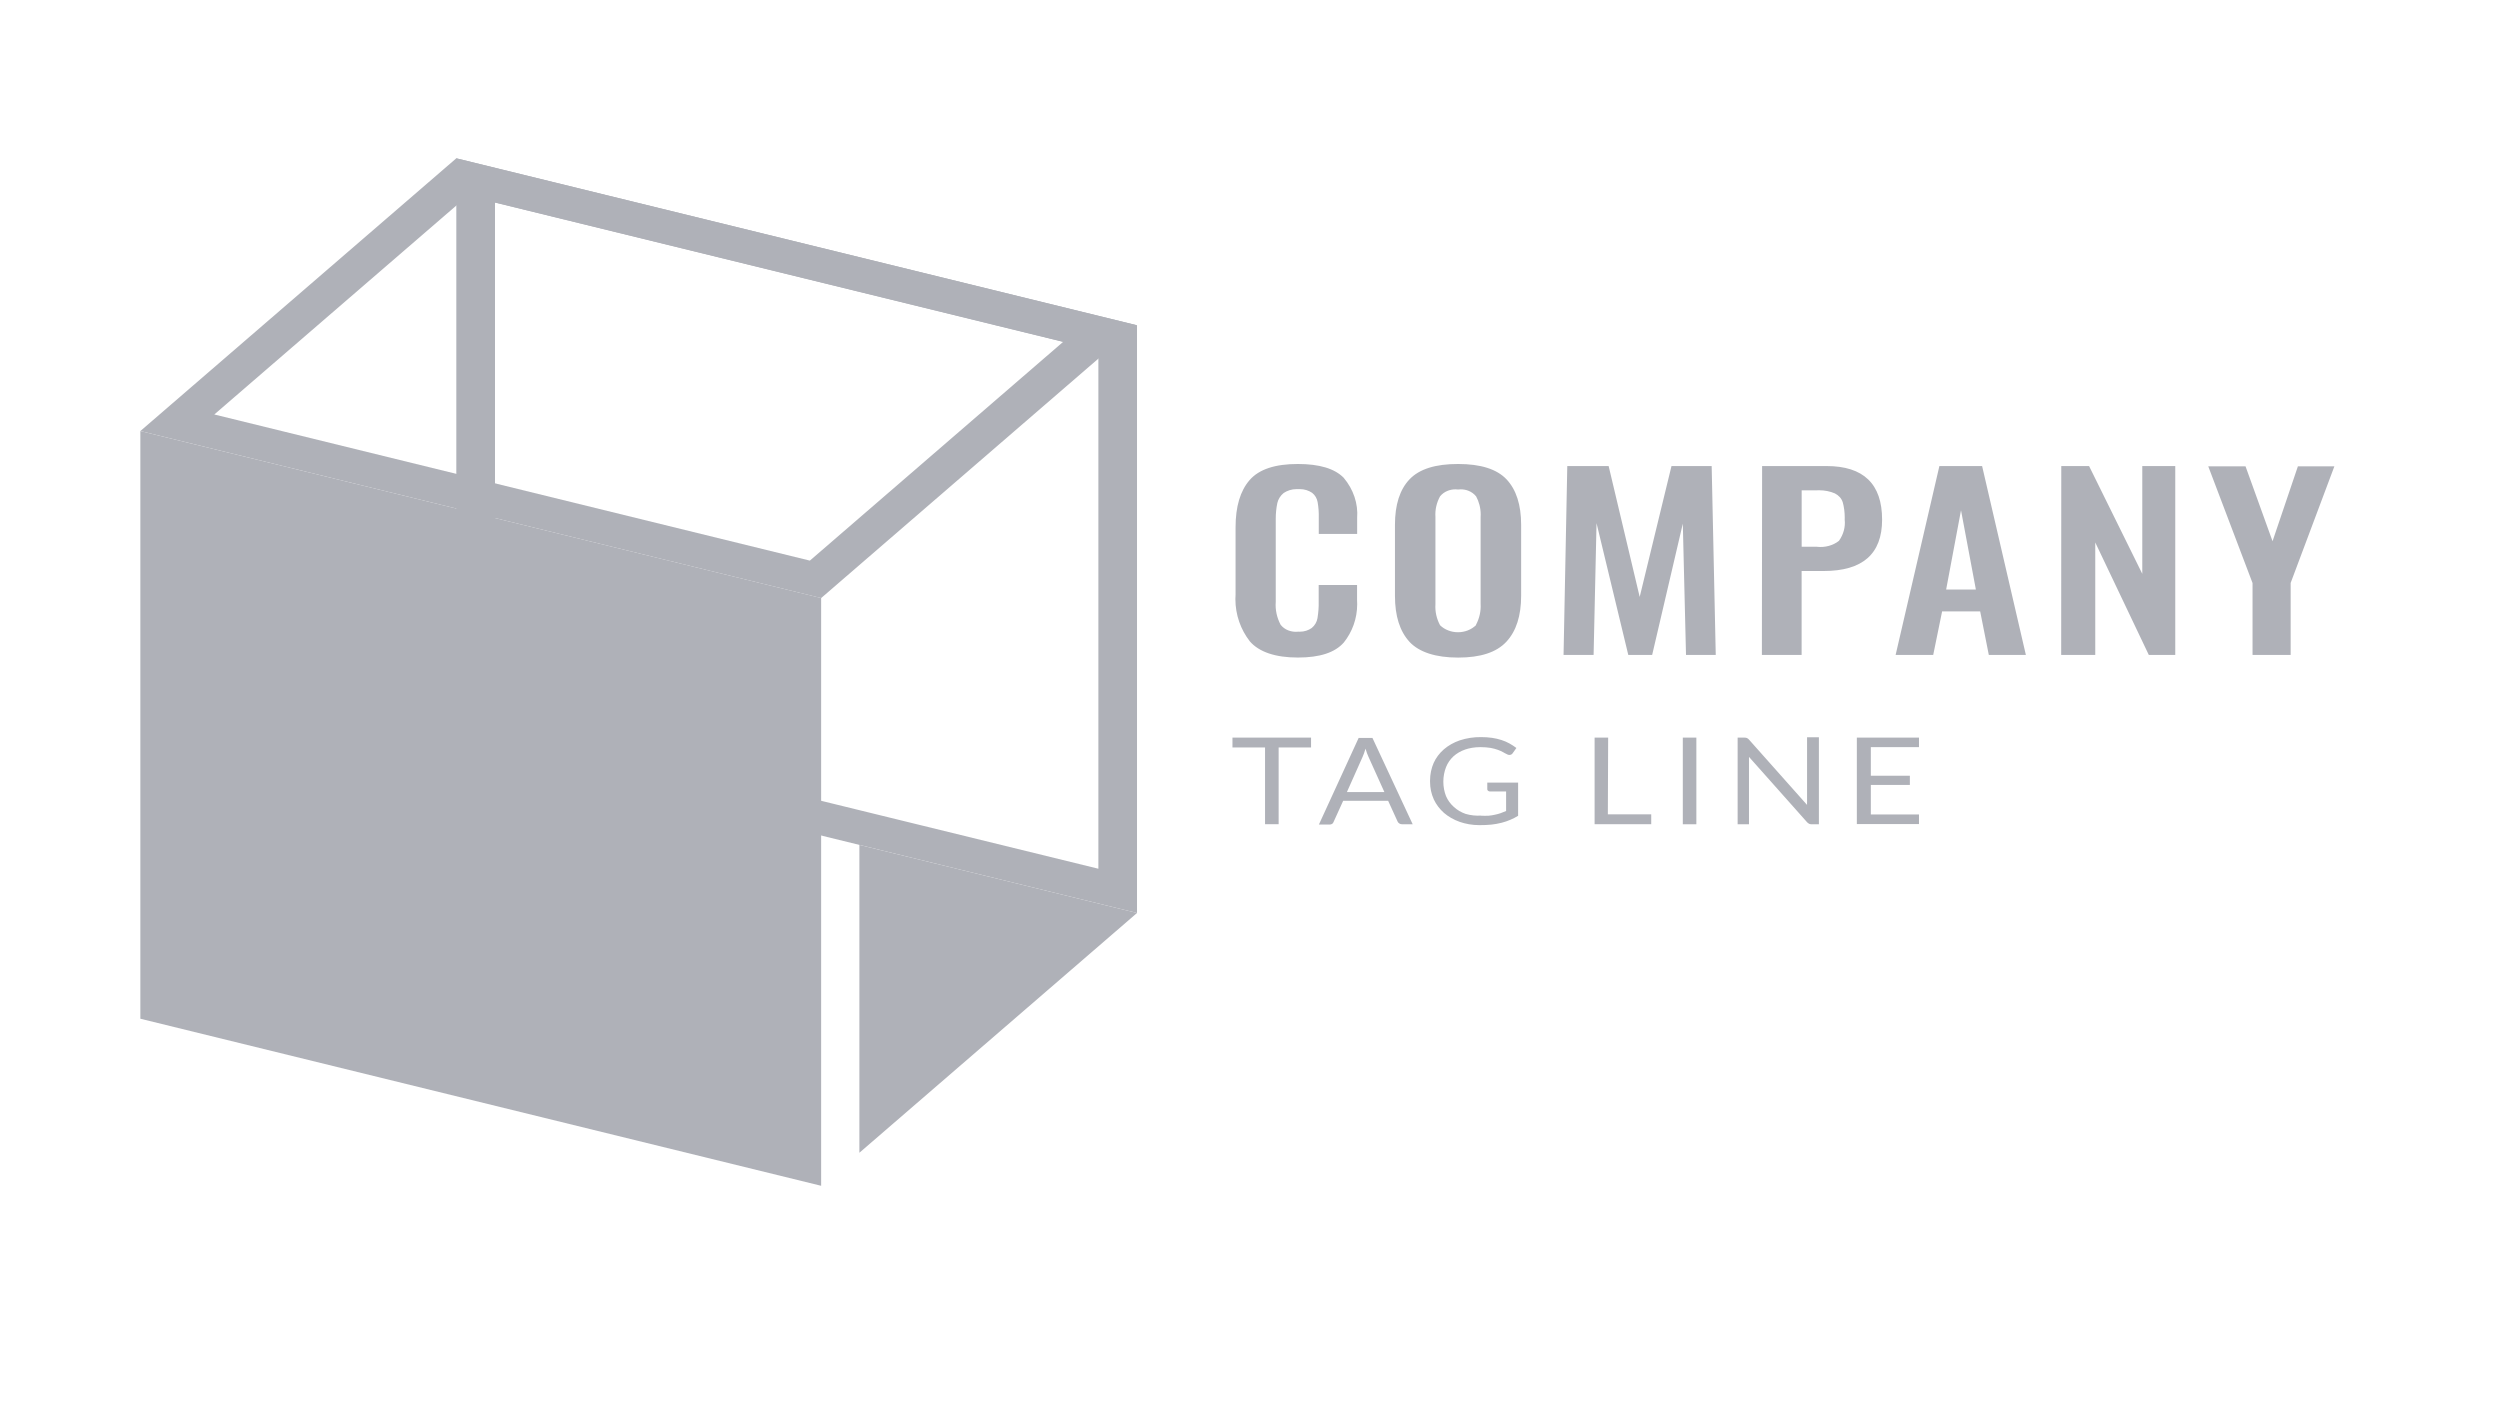
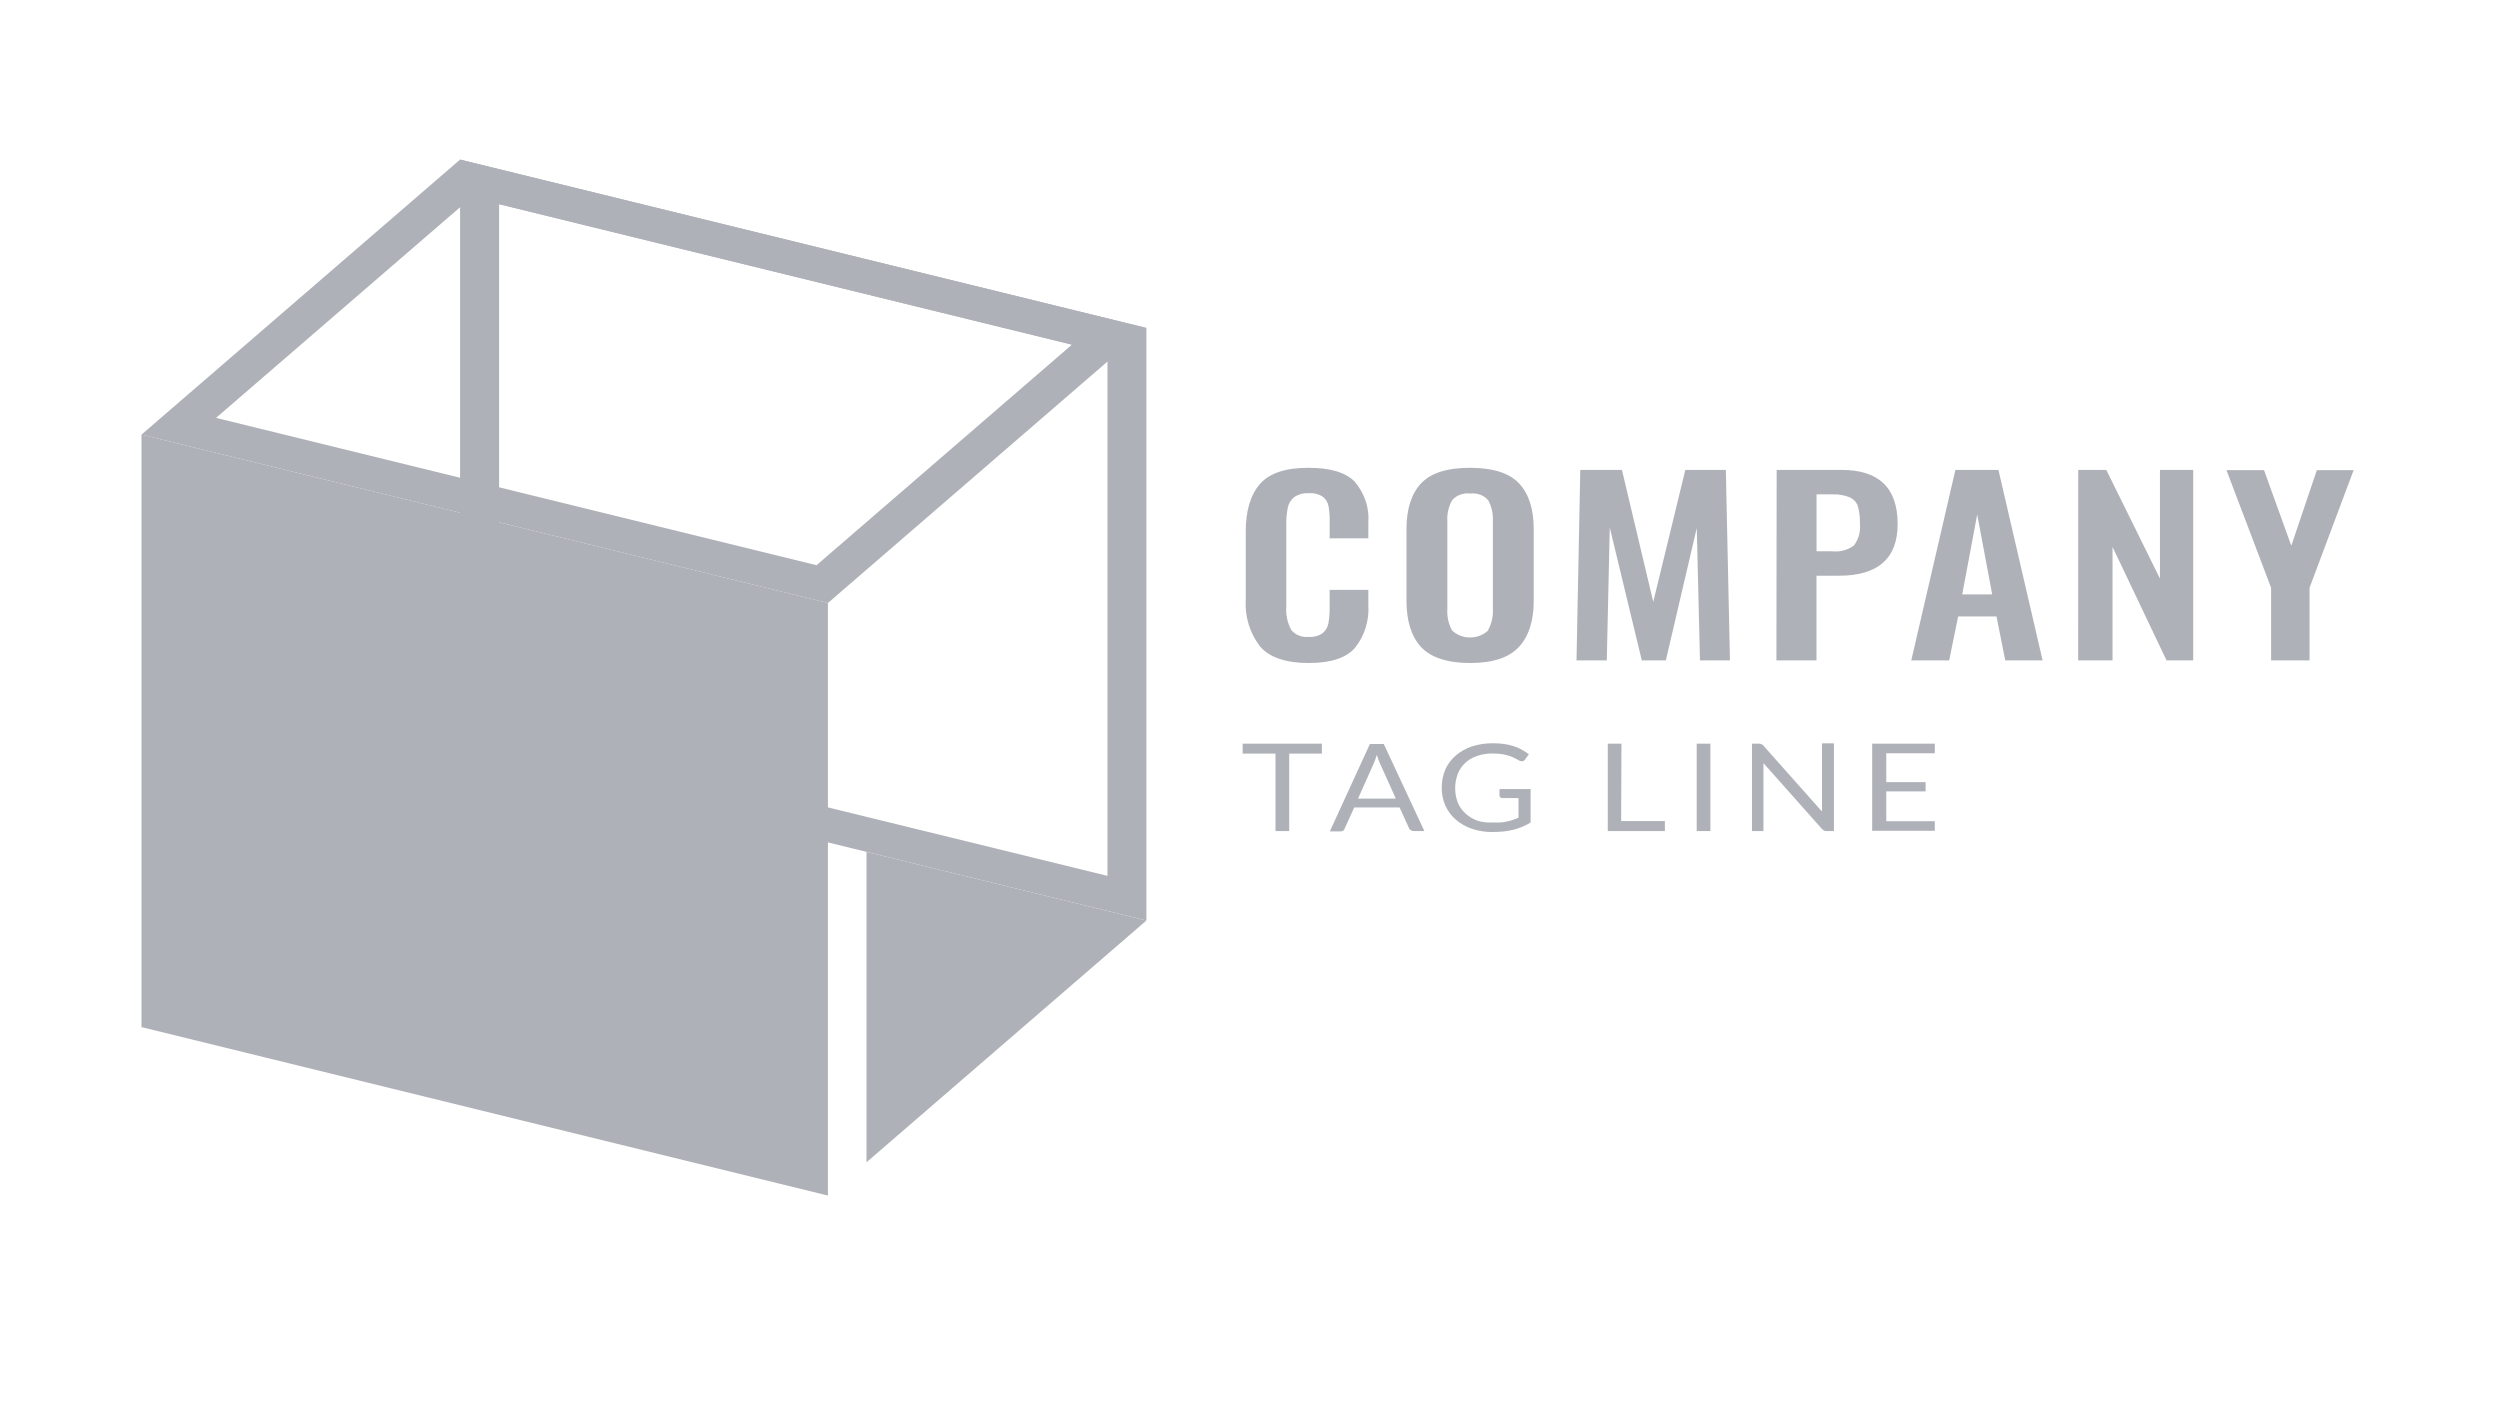
- <svg xmlns="http://www.w3.org/2000/svg" version="1.1" width="57" height="32" viewBox="0 0 57 32">
-   <path fill="#afb1b8" d="M28.493 14.618c-0.203-0.262-0.326-0.596-0.326-0.958 0-0.036 0.001-0.071 0.004-0.107l-0 0.005v-1.538c0-0.471 0.107-0.829 0.321-1.075 0.213-0.245 0.581-0.367 1.101-0.366 0.489 0 0.837 0.105 1.042 0.313 0.224 0.266 0.333 0.591 0.308 0.919v0.362h-0.875v-0.366c0.003-0.119-0.005-0.239-0.026-0.358-0.015-0.087-0.060-0.161-0.125-0.212l-0.001-0.001c-0.079-0.053-0.175-0.084-0.279-0.084-0.013 0-0.026 0.001-0.039 0.001l0.002-0c-0.011-0.001-0.025-0.001-0.038-0.001-0.11 0-0.212 0.033-0.297 0.090l0.002-0.001c-0.072 0.058-0.124 0.139-0.145 0.232l-0 0.003c-0.022 0.105-0.035 0.226-0.035 0.351 0 0.010 0 0.021 0 0.031l-0-0.002v1.866c-0.014 0.18 0.025 0.36 0.112 0.524 0.045 0.056 0.104 0.1 0.172 0.126l0.003 0.001c0.051 0.020 0.111 0.032 0.173 0.032 0.019 0 0.037-0.001 0.055-0.003l-0.002 0c0.011 0.001 0.024 0.001 0.037 0.001 0.102 0 0.197-0.032 0.274-0.087l-0.002 0.001c0.068-0.056 0.115-0.135 0.13-0.224l0-0.002c0.020-0.124 0.030-0.249 0.027-0.374v-0.379h0.875v0.346c0.002 0.027 0.003 0.059 0.003 0.091 0 0.332-0.115 0.638-0.308 0.878l0.002-0.003c-0.201 0.228-0.544 0.342-1.047 0.342s-0.884-0.122-1.1-0.375zM32.137 14.634c-0.221-0.24-0.332-0.588-0.332-1.050v-1.618c0-0.457 0.11-0.803 0.332-1.037s0.59-0.351 1.109-0.35c0.515 0 0.882 0.117 1.103 0.35 0.221 0.235 0.333 0.58 0.333 1.037v1.617c0 0.457-0.112 0.807-0.337 1.049s-0.59 0.361-1.1 0.361-0.886-0.122-1.109-0.359zM33.653 14.245c0.079-0.149 0.115-0.314 0.105-0.478v-1.981c0.001-0.016 0.002-0.035 0.002-0.053 0-0.152-0.039-0.296-0.107-0.421l0.002 0.005c-0.046-0.057-0.107-0.101-0.176-0.128l-0.003-0.001c-0.051-0.020-0.11-0.031-0.171-0.031-0.021 0-0.042 0.001-0.062 0.004l0.002-0c-0.018-0.002-0.038-0.004-0.059-0.004-0.062 0-0.121 0.011-0.176 0.032l0.003-0.001c-0.072 0.027-0.133 0.071-0.179 0.128l-0.001 0.001c-0.080 0.147-0.116 0.308-0.105 0.469v1.99c-0.011 0.165 0.025 0.329 0.105 0.479 0.051 0.050 0.114 0.091 0.185 0.118 0.067 0.027 0.144 0.042 0.225 0.042s0.158-0.016 0.229-0.044l-0.004 0.001c0.071-0.028 0.133-0.068 0.185-0.118v-0.010zM35.735 10.626h0.942l0.708 2.984 0.725-2.984h0.916l0.093 4.307h-0.678l-0.073-2.994-0.699 2.994h-0.544l-0.724-3.005-0.067 3.005h-0.685l0.085-4.307zM40.176 10.626h1.468c0.845 0 1.268 0.407 1.268 1.223 0 0.781-0.445 1.171-1.335 1.17h-0.5v1.914h-0.906l0.005-4.308zM41.43 12.467c0.090 0.010 0.18 0.003 0.267-0.021 0.085-0.023 0.165-0.062 0.231-0.115 0.104-0.146 0.15-0.316 0.131-0.486 0.001-0.014 0.001-0.031 0.001-0.047 0-0.122-0.016-0.241-0.047-0.353l0.002 0.009c-0.014-0.046-0.037-0.085-0.067-0.119l0 0c-0.032-0.035-0.070-0.064-0.112-0.085l-0.002-0.001c-0.105-0.045-0.228-0.071-0.357-0.071-0.017 0-0.033 0-0.050 0.001l0.002-0h-0.351v1.287h0.352zM44.219 10.626h0.973l0.998 4.307h-0.845l-0.197-0.993h-0.868l-0.203 0.993h-0.857l0.998-4.307zM45.050 13.442l-0.339-1.808-0.339 1.808h0.677zM46.996 10.626h0.635l1.213 2.457v-2.457h0.752v4.307h-0.603l-1.221-2.565v2.565h-0.777l0.002-4.307zM51.357 13.291l-1.009-2.659h0.85l0.616 1.708 0.578-1.708h0.832l-0.997 2.659v1.642h-0.869v-1.643zM29.892 16.817v0.225h-0.739v1.75h-0.31v-1.75h-0.743v-0.225h1.792zM32.21 18.793h-0.239c-0.002 0-0.004 0-0.007 0-0.023 0-0.044-0.007-0.061-0.019l0 0c-0.017-0.011-0.031-0.026-0.039-0.045l-0-0.001-0.214-0.469h-1.026l-0.213 0.469c-0.007 0.021-0.018 0.039-0.033 0.053l-0 0c-0.017 0.012-0.039 0.019-0.062 0.019-0.002 0-0.004-0-0.006-0h-0.239l0.906-1.975h0.315l0.917 1.968zM30.709 18.059h0.855l-0.363-0.804c-0.023-0.051-0.046-0.112-0.064-0.176l-0.003-0.010c-0.013 0.037-0.023 0.074-0.034 0.105l-0.033 0.083-0.358 0.803zM33.771 18.598c0.057 0.003 0.114 0.003 0.171 0 0.049-0.004 0.097-0.012 0.145-0.023 0.044-0.009 0.088-0.021 0.131-0.036 0.040-0.014 0.080-0.031 0.121-0.049v-0.444h-0.362c-0.001 0-0.002 0-0.003 0-0.017 0-0.033-0.006-0.046-0.016l0 0c-0.006-0.004-0.010-0.010-0.014-0.016l-0-0c-0.003-0.005-0.004-0.011-0.004-0.018 0-0.001 0-0.001 0-0.002v0-0.151h0.703v0.757c-0.11 0.068-0.237 0.123-0.372 0.158l-0.010 0.002c-0.075 0.019-0.15 0.033-0.227 0.041-0.088 0.009-0.176 0.012-0.265 0.012-0.003 0-0.007 0-0.011 0-0.159 0-0.312-0.027-0.455-0.077l0.010 0.003c-0.14-0.049-0.26-0.119-0.364-0.208l0.002 0.001c-0.097-0.086-0.176-0.19-0.231-0.307l-0.002-0.006c-0.053-0.117-0.083-0.253-0.083-0.397 0-0.004 0-0.009 0-0.013v0.001c-0-0.004-0-0.008-0-0.012 0-0.145 0.030-0.283 0.084-0.407l-0.003 0.007c0.052-0.117 0.132-0.224 0.234-0.313 0.103-0.089 0.227-0.158 0.363-0.205 0.155-0.051 0.32-0.076 0.485-0.074 0.084 0 0.169 0.005 0.252 0.017 0.074 0.011 0.146 0.027 0.215 0.050 0.064 0.020 0.124 0.047 0.181 0.078 0.055 0.031 0.108 0.065 0.158 0.103l-0.087 0.122c-0.007 0.011-0.017 0.020-0.029 0.026l-0 0c-0.012 0.007-0.026 0.010-0.042 0.011h-0c-0.021-0-0.040-0.006-0.057-0.016l0.001 0c-0.037-0.017-0.066-0.033-0.094-0.050l0.005 0.003c-0.034-0.019-0.074-0.037-0.115-0.052l-0.006-0.002c-0.046-0.017-0.102-0.032-0.16-0.043l-0.007-0.001c-0.065-0.011-0.141-0.017-0.218-0.017-0.004 0-0.008 0-0.013 0h0.001c-0.003-0-0.007-0-0.011-0-0.121 0-0.238 0.020-0.346 0.057l0.008-0.002c-0.101 0.035-0.192 0.088-0.267 0.156-0.072 0.067-0.129 0.149-0.166 0.241l-0.002 0.005c-0.038 0.098-0.061 0.211-0.061 0.329s0.022 0.232 0.063 0.336l-0.002-0.006c0.039 0.093 0.101 0.178 0.181 0.249 0.074 0.068 0.164 0.121 0.264 0.156 0.115 0.034 0.237 0.047 0.359 0.039zM36.659 18.567h0.989v0.225h-1.291v-1.975h0.309l-0.007 1.75zM38.677 18.793h-0.309v-1.975h0.309v1.975zM39.83 16.827c0.019 0.009 0.034 0.021 0.047 0.036l0 0 1.324 1.489c-0.001-0.011-0.001-0.023-0.001-0.035s0-0.025 0.001-0.037l-0 0.002v-1.472h0.27v1.984h-0.156c-0.003 0-0.007 0-0.010 0-0.021 0-0.040-0.004-0.058-0.012l0.001 0c-0.019-0.010-0.035-0.022-0.048-0.037l-0-0-1.323-1.488v1.536h-0.259v-1.975h0.161c0.018 0 0.035 0.003 0.051 0.009zM43.753 16.817v0.217h-1.098v0.652h0.89v0.21h-0.89v0.674h1.098v0.218h-1.417v-1.971h1.417zM11.286 4.617l13.757 3.372v11.818l-13.757-3.371v-11.82zM10.404 3.609v13.401l15.52 3.806v-13.399l-15.52-3.807z" />
-   <path fill="#afb1b8" d="M18.722 27.036l-15.522-3.809v-13.399l15.522 3.807v13.401z" />
-   <path fill="#afb1b8" d="M10.661 4.465l13.578 3.33-5.774 4.987-13.579-3.332 5.776-4.986zM10.404 3.609l-7.204 6.219 15.522 3.808 7.202-6.22-15.52-3.807zM19.595 26.282l6.329-5.466-6.33-1.552v7.019z" />
+ <svg xmlns="http://www.w3.org/2000/svg" width="106" height="60" fill="none">
+   <path d="M53.425 27.408a2.947 2.947 0 0 1-.605-1.988v-2.884c0-.883.2-1.555.602-2.015.4-.46 1.089-.688 2.065-.686.917 0 1.569.196 1.953.587.42.499.625 1.109.578 1.724v.678h-1.64v-.687c.005-.224-.01-.449-.048-.671a.65.65 0 0 0-.235-.399.95.95 0 0 0-.594-.155 1.005 1.005 0 0 0-.625.164.768.768 0 0 0-.272.44 3.332 3.332 0 0 0-.065.713v3.499c-.026.337.047.675.21.982a.77.77 0 0 0 .328.238.9.9 0 0 0 .424.055.893.893 0 0 0 .58-.158.704.704 0 0 0 .245-.425c.038-.232.056-.467.051-.701v-.71h1.641v.648a2.64 2.64 0 0 1-.567 1.813c-.377.428-1.02.642-1.964.642s-1.658-.229-2.062-.704ZM60.257 27.438c-.415-.45-.622-1.103-.622-1.968v-3.033c0-.857.207-1.505.622-1.945.414-.44 1.107-.659 2.079-.657.965 0 1.654.22 2.069.657.414.44.625 1.088.625 1.945v3.032c0 .857-.21 1.514-.632 1.966-.421.451-1.107.677-2.062.677-.955 0-1.661-.229-2.08-.674Zm2.843-.728c.149-.28.216-.589.197-.897v-3.714a1.65 1.65 0 0 0-.193-.88.776.776 0 0 0-.335-.241.907.907 0 0 0-.433-.052.918.918 0 0 0-.434.052.786.786 0 0 0-.337.241c-.15.275-.217.578-.197.88v3.731c-.02.309.047.617.197.898.095.094.214.17.346.222a1.158 1.158 0 0 0 .843 0c.133-.052.25-.128.346-.222v-.018ZM67.004 19.924h1.766l1.328 5.595 1.36-5.595h1.718L73.35 28h-1.271l-.136-5.613L70.632 28h-1.02l-1.358-5.634L68.128 28h-1.284l.16-8.076ZM75.33 19.924h2.752c1.585 0 2.378.764 2.378 2.293 0 1.464-.835 2.196-2.504 2.194h-.937V28H75.32l.01-8.077Zm2.351 3.451c.168.019.338.006.5-.039.16-.044.31-.117.434-.216.195-.273.281-.593.245-.912a2.525 2.525 0 0 0-.082-.733.594.594 0 0 0-.125-.222.703.703 0 0 0-.214-.162 1.759 1.759 0 0 0-.758-.13h-.659v2.414h.66ZM82.91 19.924h1.824L86.606 28h-1.584l-.37-1.862h-1.627L82.645 28h-1.607l1.871-8.076Zm1.559 5.279-.636-3.39-.635 3.39h1.27ZM88.117 19.924h1.19l2.275 4.607v-4.607h1.41V28h-1.131l-2.29-4.81V28h-1.457l.003-8.076ZM96.294 24.92l-1.892-4.985h1.594l1.155 3.203 1.083-3.203h1.56l-1.869 4.986V28h-1.63v-3.08ZM56.048 31.532v.422h-1.386v3.282h-.581v-3.282h-1.393v-.422h3.36ZM60.393 35.236h-.449a.2.2 0 0 1-.126-.035.194.194 0 0 1-.074-.085l-.401-.88H57.42l-.4.88a.243.243 0 0 1-.062.1.208.208 0 0 1-.126.035h-.448l1.699-3.704h.59l1.72 3.69Zm-2.813-1.375h1.603l-.68-1.508a2.699 2.699 0 0 1-.125-.349c-.024.07-.044.138-.064.197l-.062.155-.672 1.505ZM63.321 34.872c.107.005.213.005.32 0 .091-.008.182-.023.271-.044.083-.017.165-.04.245-.067.075-.027.15-.059.227-.091v-.833h-.679a.137.137 0 0 1-.092-.03.086.086 0 0 1-.026-.03.074.074 0 0 1-.008-.037v-.284h1.318v1.42a2.578 2.578 0 0 1-.716.301c-.14.036-.281.061-.425.077-.165.016-.33.023-.496.023a2.59 2.59 0 0 1-.856-.138 2.09 2.09 0 0 1-.68-.387 1.79 1.79 0 0 1-.438-.587 1.851 1.851 0 0 1-.156-.768 1.92 1.92 0 0 1 .153-.774c.097-.22.247-.42.438-.587.194-.167.425-.297.68-.384.29-.095.6-.142.91-.138.158 0 .316.01.472.032.138.02.274.051.404.094.12.038.233.088.34.147.104.058.203.122.296.193l-.163.229a.142.142 0 0 1-.055.05.17.17 0 0 1-.078.02.222.222 0 0 1-.105-.029 2.113 2.113 0 0 1-.167-.088 1.504 1.504 0 0 0-.227-.1 2.127 2.127 0 0 0-.313-.082 2.614 2.614 0 0 0-.431-.032 2.009 2.009 0 0 0-.656.103c-.189.065-.36.165-.5.293a1.29 1.29 0 0 0-.315.46 1.732 1.732 0 0 0 0 1.235c.074.175.19.333.34.467.139.127.308.227.495.293.216.064.445.089.673.073ZM68.736 34.814h1.855v.422H68.17v-3.704h.58l-.013 3.282ZM72.52 35.236h-.58v-3.704h.58v3.704ZM74.681 31.55a.28.28 0 0 1 .089.067l2.483 2.792a.881.881 0 0 1 0-.132V31.517h.506v3.72h-.292a.275.275 0 0 1-.126-.021.328.328 0 0 1-.091-.07l-2.48-2.79v2.88h-.486v-3.704h.302c.033 0 .066.006.095.017ZM82.036 31.532v.407h-2.058v1.223h1.668v.393h-1.668v1.264h2.058v.408H79.38v-3.695h2.656ZM21.162 8.656l25.795 6.323v22.158l-25.795-6.32V8.655Zm-1.655-1.89v25.127l29.1 7.136V13.905l-29.1-7.138Z" fill="#AFB1B8" />
+   <path d="M35.104 50.692 6 43.55V18.427l29.104 7.139v25.126Z" fill="#AFB1B8" />
+   <path d="m19.99 8.371 25.458 6.244-10.827 9.35L9.16 17.718 19.99 8.37Zm-.483-1.604L6 18.427l29.104 7.14 13.504-11.662-29.1-7.138ZM36.741 49.279 48.608 39.03 36.74 36.12v13.16Z" fill="#AFB1B8" />
</svg>
